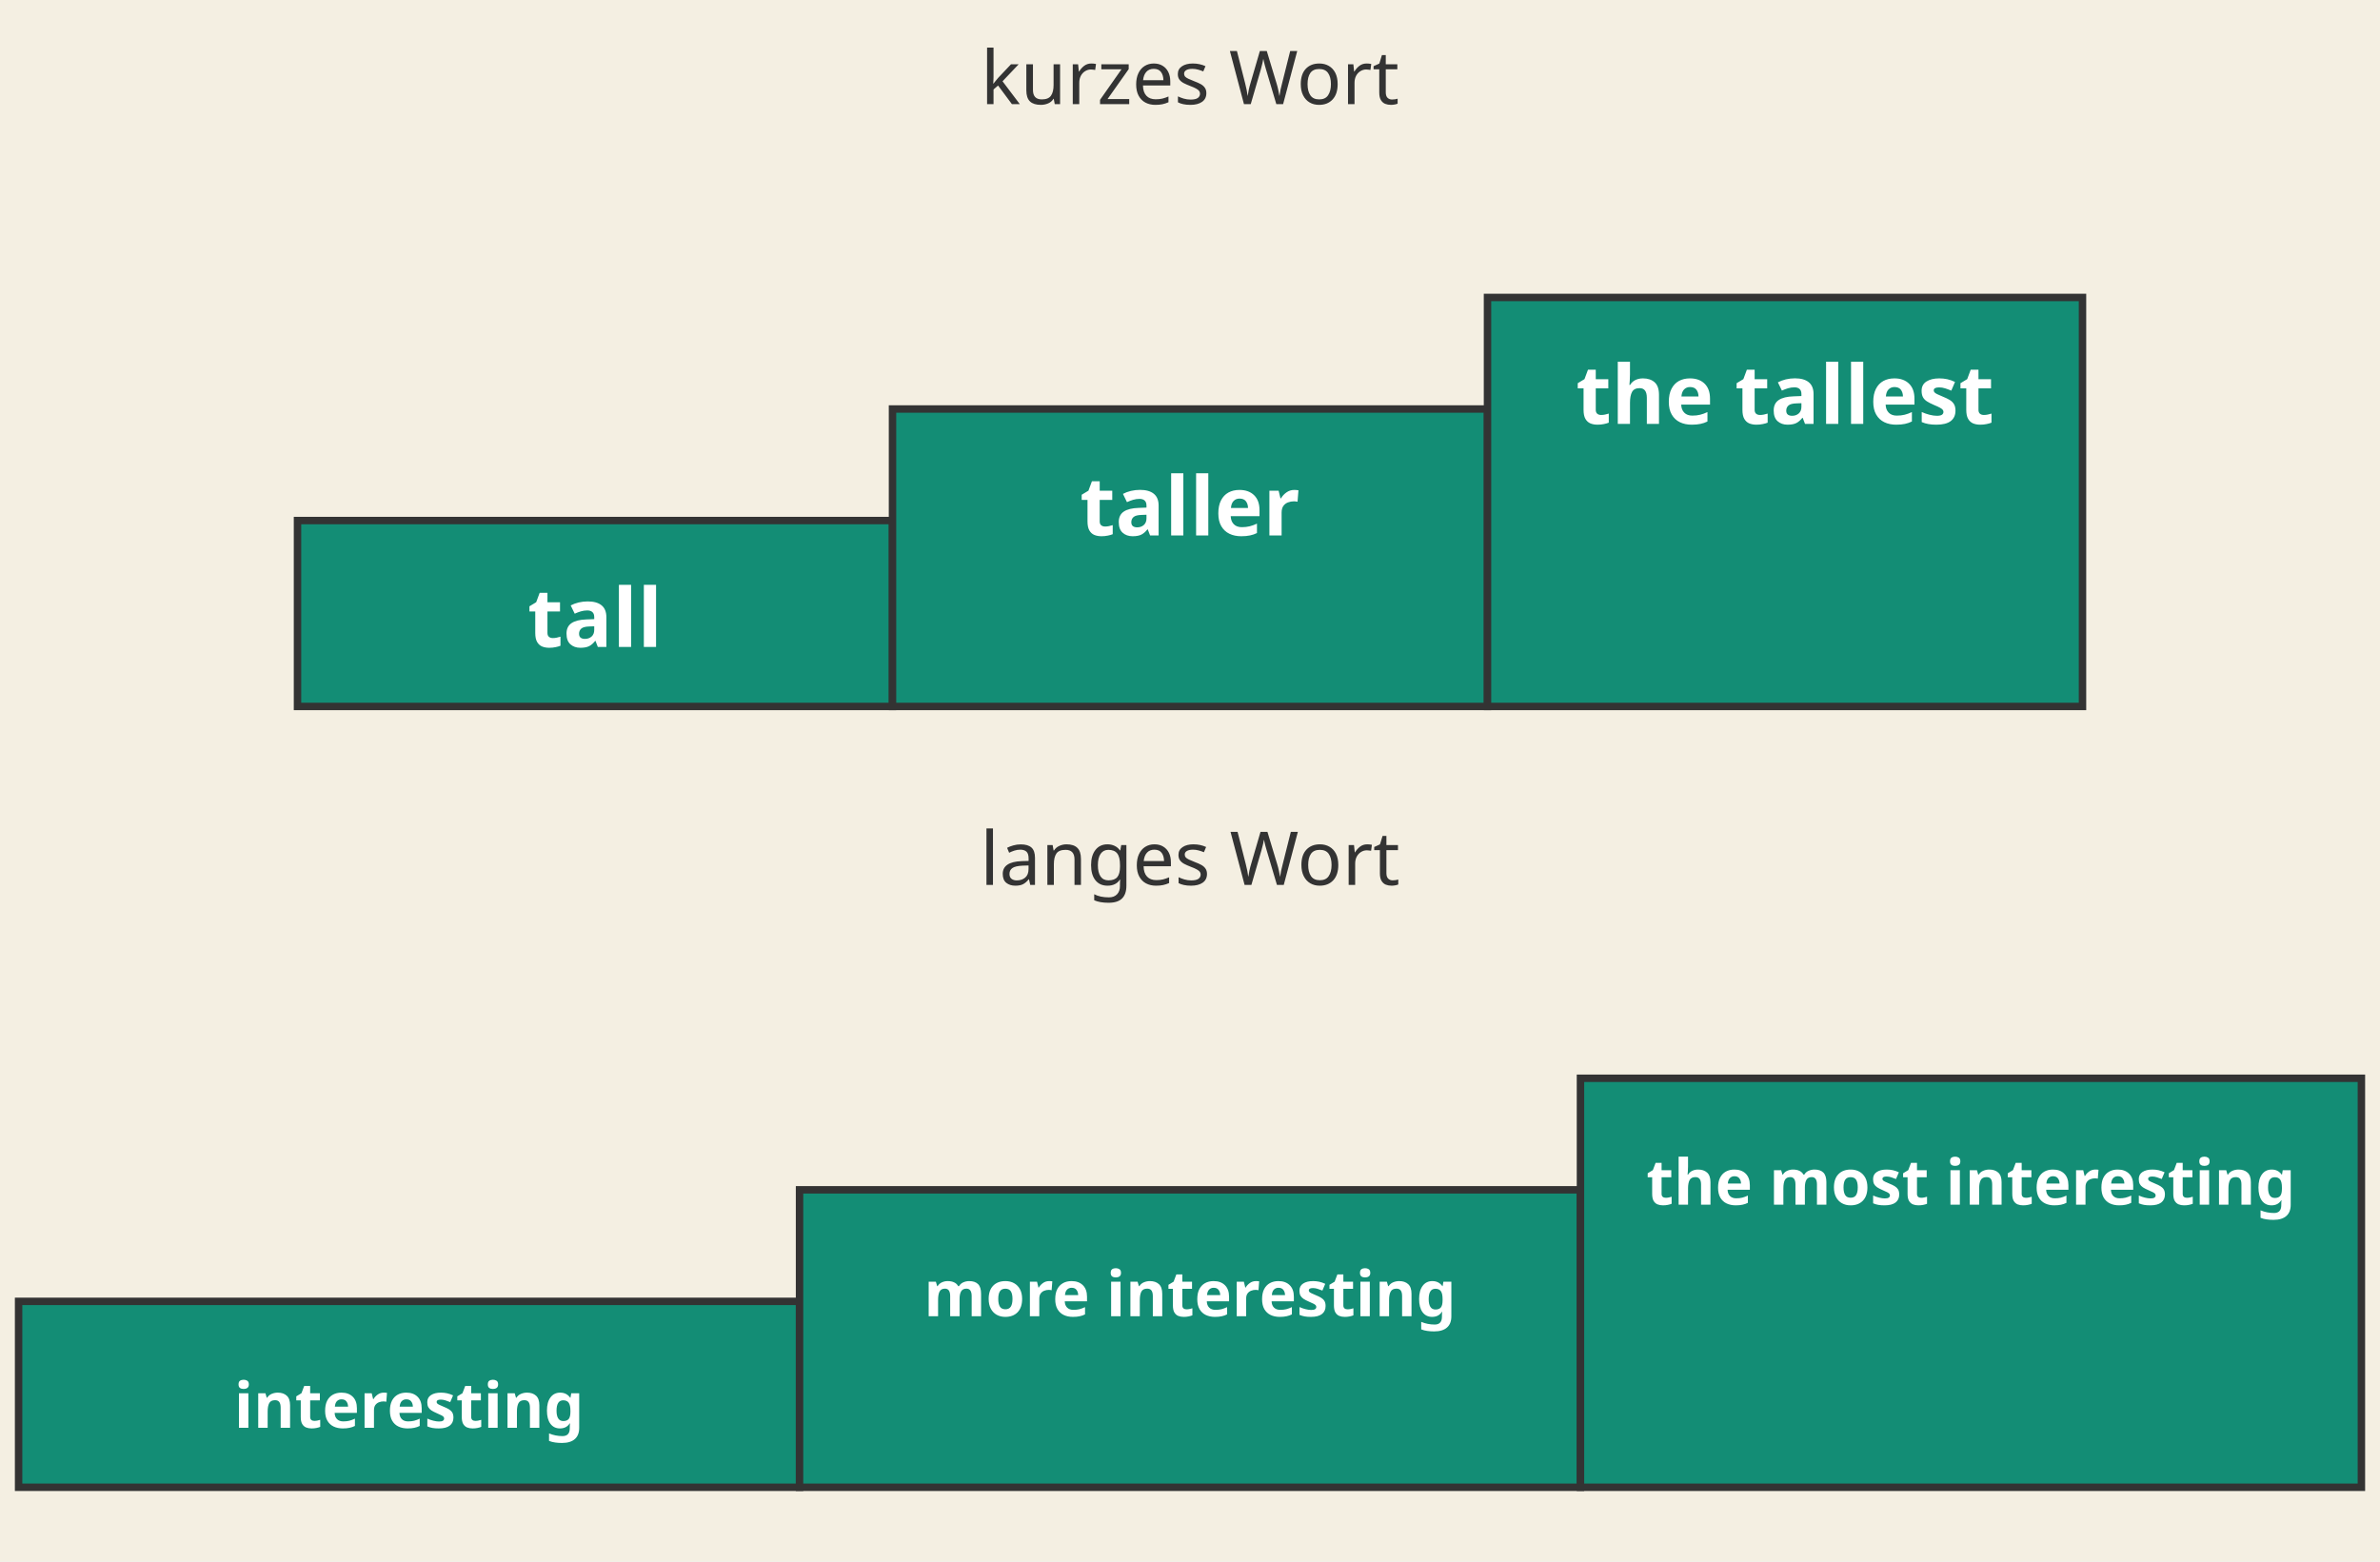
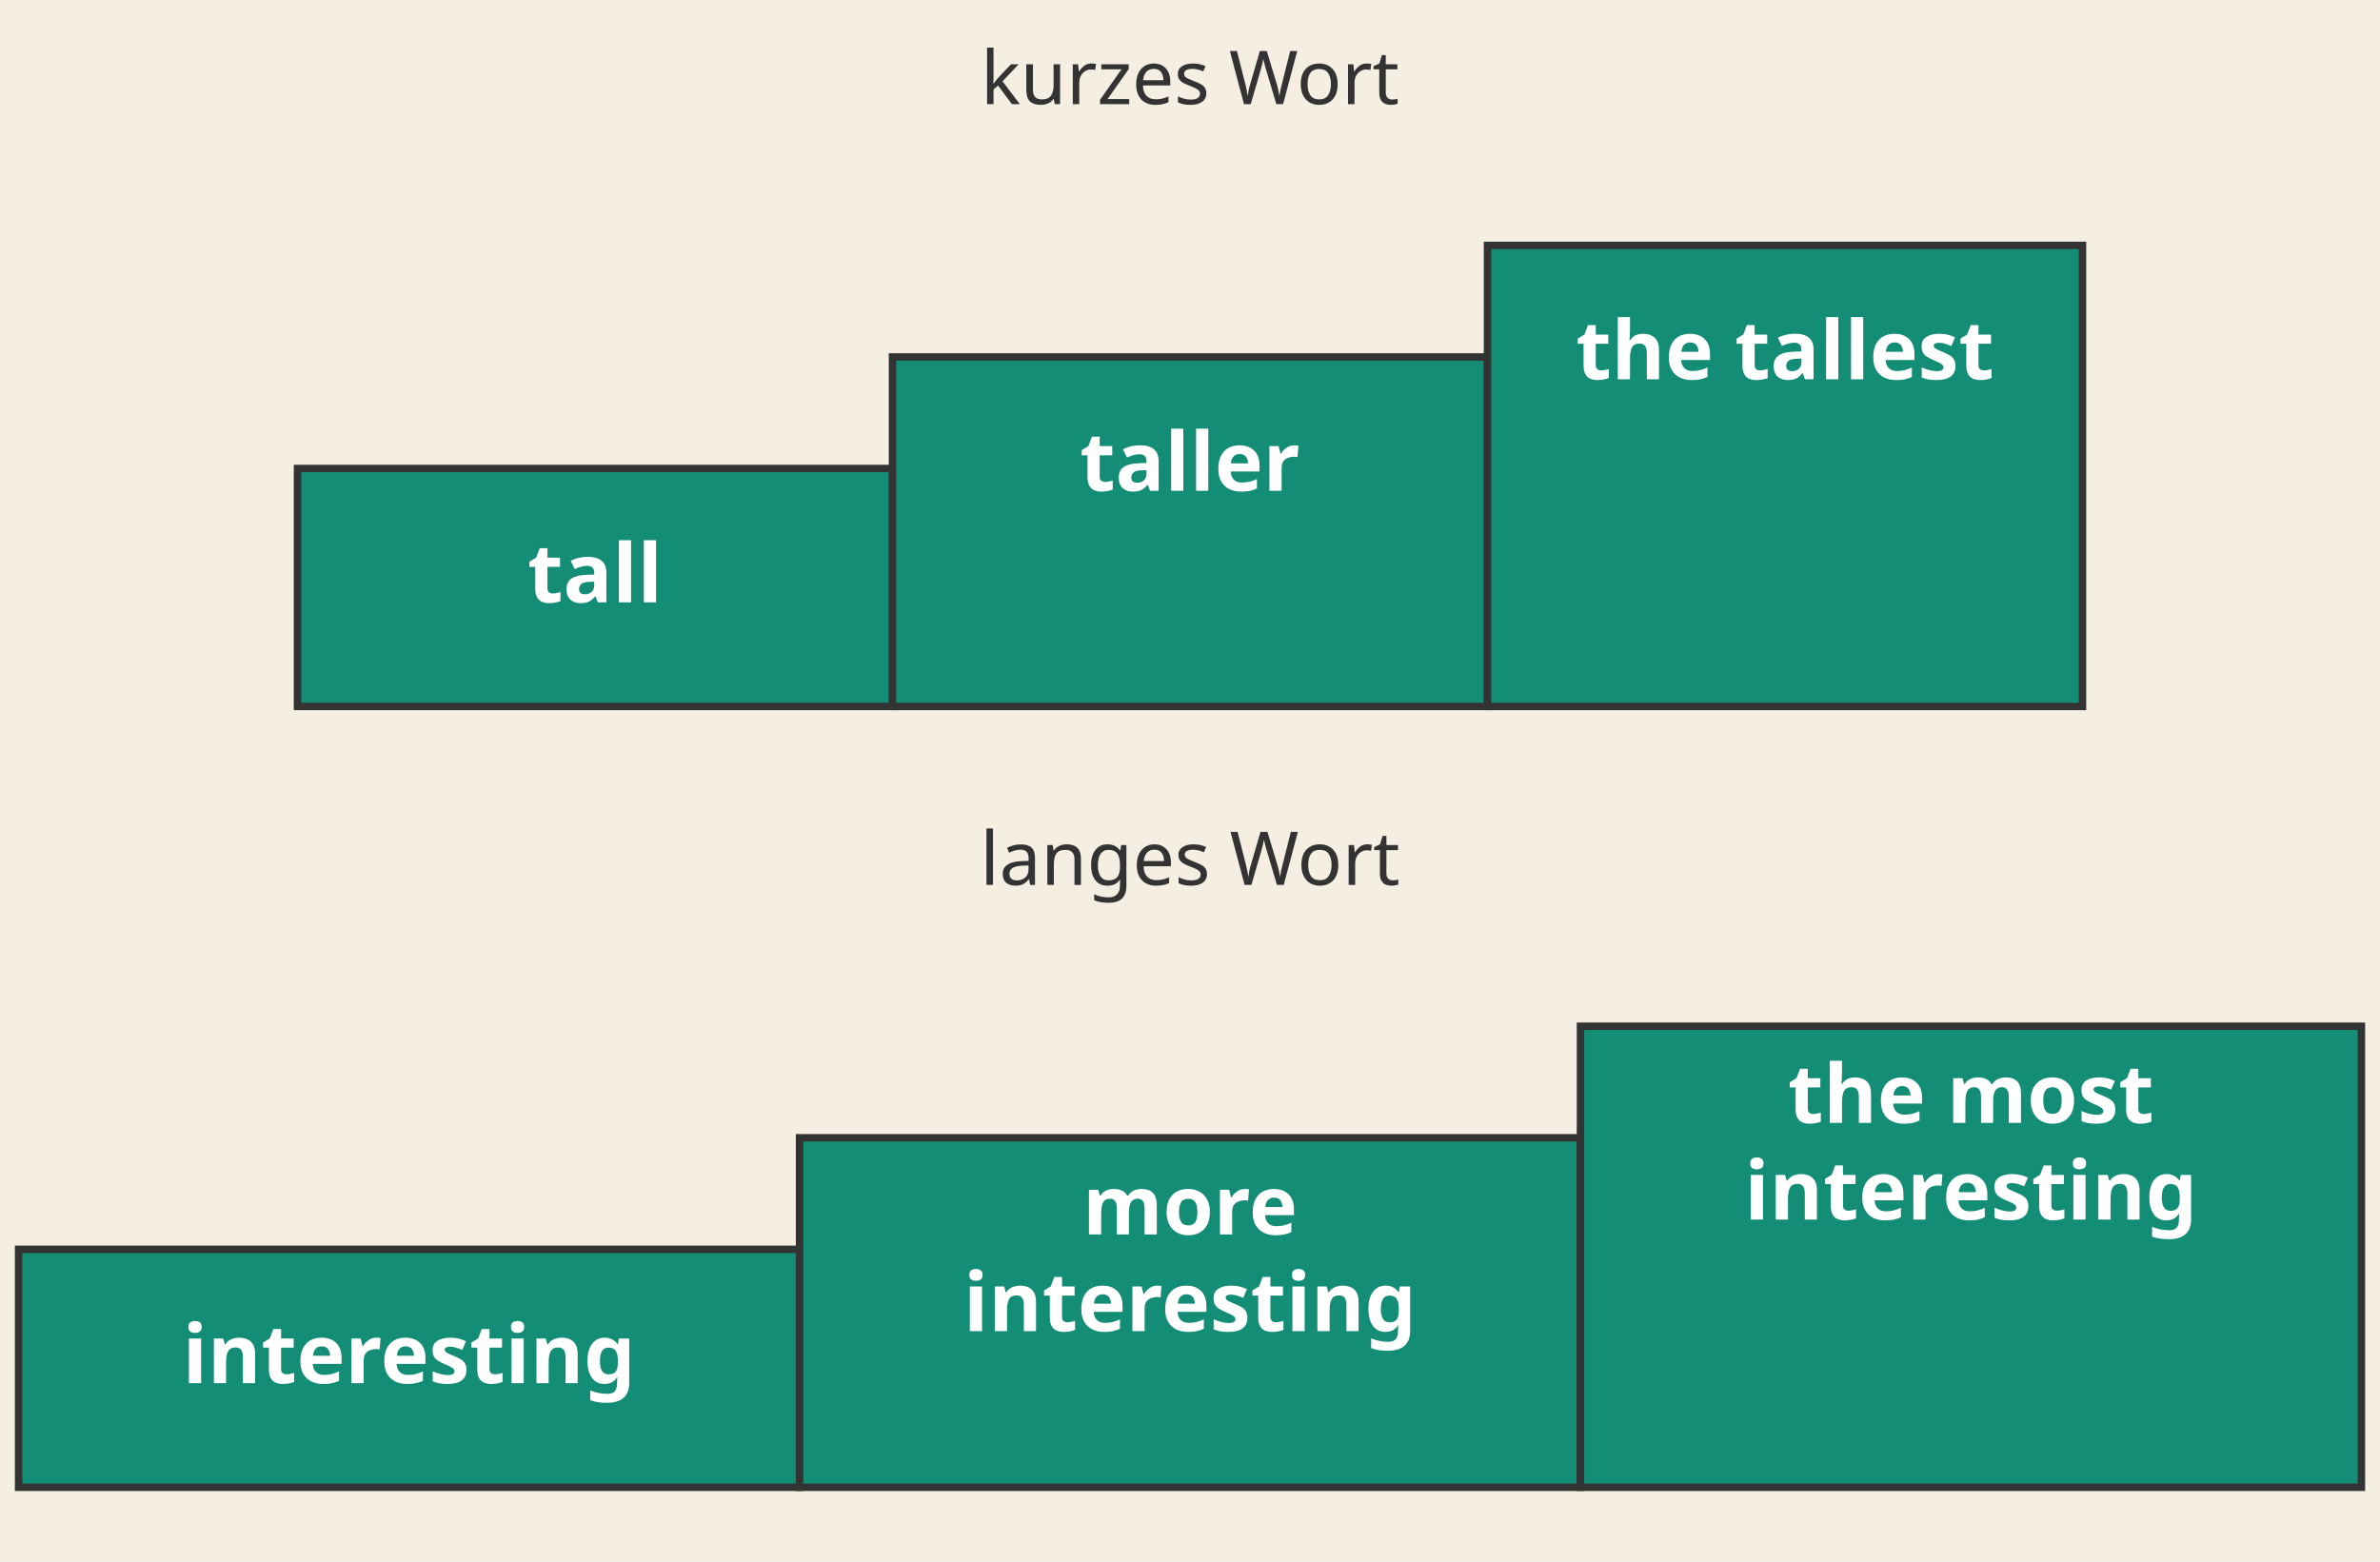
<svg xmlns="http://www.w3.org/2000/svg" viewBox="0 0 640 420" role="img">
  <defs>
    <g id="sophie" stroke="#333" stroke-width="2" stroke-linejoin="round" stroke-linecap="round">
      <path d="M14 168 C8 120 22 88 50 84 C78 88 92 120 86 168 C70 178 30 178 14 168 Z" fill="#3a9a5b" />
      <ellipse cx="50" cy="52" rx="30" ry="32" fill="#f3d2b3" />
      <path d="M18 54 Q14 14 50 12 Q86 14 82 54 Q80 34 62 28 Q40 36 22 40 Z" fill="#d9b45a" />
      <path d="M20 50 C10 70 12 96 22 108" fill="none" stroke="#d9b45a" stroke-width="8" />
      <path d="M80 50 C90 70 88 96 78 108" fill="none" stroke="#d9b45a" stroke-width="8" />
      <circle cx="40" cy="56" r="3" fill="#222" />
      <circle cx="60" cy="56" r="3" fill="#222" />
      <path d="M42 68 Q50 75 58 68" fill="none" />
    </g>
    <g id="ellie" stroke="#333" stroke-width="2" stroke-linejoin="round" stroke-linecap="round">
      <path d="M14 168 C8 120 22 88 50 84 C78 88 92 120 86 168 C70 178 30 178 14 168 Z" fill="#d33" />
      <ellipse cx="50" cy="52" rx="30" ry="32" fill="#f3d2b3" />
      <path d="M18 54 Q14 14 50 12 Q86 14 82 54 Q80 34 62 28 Q40 36 22 40 Z" fill="#b5501e" />
      <path d="M82 30 C104 34 108 70 92 90" fill="none" stroke="#b5501e" stroke-width="10" />
      <circle cx="40" cy="56" r="3" fill="#222" />
      <circle cx="60" cy="56" r="3" fill="#222" />
      <path d="M42 68 Q50 75 58 68" fill="none" />
    </g>
    <g id="peter" stroke="#333" stroke-width="2" stroke-linejoin="round" stroke-linecap="round">
      <path d="M14 168 C8 120 22 88 50 84 C78 88 92 120 86 168 C70 178 30 178 14 168 Z" fill="#e0b020" />
      <ellipse cx="50" cy="52" rx="30" ry="32" fill="#f3d2b3" />
      <path d="M18 54 Q14 14 50 12 Q86 14 82 54 Q80 34 62 28 Q40 36 22 40 Z" fill="#6b3f1e" />
      <circle cx="40" cy="56" r="3" fill="#222" />
      <circle cx="60" cy="56" r="3" fill="#222" />
      <path d="M40 66 Q50 78 60 66" fill="none" />
    </g>
    <g id="amir" stroke="#333" stroke-width="2" stroke-linejoin="round" stroke-linecap="round">
      <path d="M14 168 C8 120 22 88 50 84 C78 88 92 120 86 168 C70 178 30 178 14 168 Z" fill="#3a6fd8" />
      <ellipse cx="50" cy="54" rx="30" ry="32" fill="#c68f62" />
      <path d="M18 54 Q10 22 30 14 Q40 6 52 12 Q72 6 82 22 Q92 40 82 54 Q80 34 62 28 Q40 34 22 42 Z" fill="#222" />
      <circle cx="39" cy="57" r="8" fill="none" />
      <circle cx="61" cy="57" r="8" fill="none" />
      <path d="M47 57 L53 57" fill="none" />
      <circle cx="39" cy="57" r="2.5" fill="#222" />
      <circle cx="61" cy="57" r="2.5" fill="#222" />
      <path d="M42 70 Q50 77 58 70" fill="none" />
    </g>
  </defs>
  <rect width="640" height="420" fill="#f4efe2" />
  <text x="320" y="28" text-anchor="middle" font-family="sans-serif" font-size="20" font-weight="normal" fill="#333">kurzes Wort</text>
-   <rect x="80" y="140" width="160" height="50" fill="#138d75" stroke="#333" stroke-width="2" />
-   <text x="160.0" y="174" text-anchor="middle" font-family="sans-serif" font-size="22" font-weight="bold" fill="#fff">tall</text>
-   <rect x="240" y="110" width="160" height="80" fill="#138d75" stroke="#333" stroke-width="2" />
-   <text x="320.0" y="144" text-anchor="middle" font-family="sans-serif" font-size="22" font-weight="bold" fill="#fff">taller</text>
-   <rect x="400" y="80" width="160" height="110" fill="#138d75" stroke="#333" stroke-width="2" />
-   <text x="480.0" y="114" text-anchor="middle" font-family="sans-serif" font-size="22" font-weight="bold" fill="#fff">the tallest</text>
+   <rect x="80" y="126" width="160" height="64" fill="#138d75" stroke="#333" stroke-width="2" />
+   <text x="160.0" y="162" text-anchor="middle" font-family="sans-serif" font-size="22" font-weight="bold" fill="#fff">tall</text>
+   <rect x="240" y="96" width="160" height="94" fill="#138d75" stroke="#333" stroke-width="2" />
+   <text x="320.0" y="132" text-anchor="middle" font-family="sans-serif" font-size="22" font-weight="bold" fill="#fff">taller</text>
+   <rect x="400" y="66" width="160" height="124" fill="#138d75" stroke="#333" stroke-width="2" />
+   <text x="480.0" y="102" text-anchor="middle" font-family="sans-serif" font-size="22" font-weight="bold" fill="#fff">the tallest</text>
  <text x="320" y="238" text-anchor="middle" font-family="sans-serif" font-size="20" font-weight="normal" fill="#333">langes Wort</text>
-   <rect x="5" y="350" width="210" height="50" fill="#138d75" stroke="#333" stroke-width="2" />
-   <text x="110.0" y="384" text-anchor="middle" font-family="sans-serif" font-size="17" font-weight="bold" fill="#fff">interesting</text>
-   <rect x="215" y="320" width="210" height="80" fill="#138d75" stroke="#333" stroke-width="2" />
-   <text x="320.0" y="354" text-anchor="middle" font-family="sans-serif" font-size="17" font-weight="bold" fill="#fff">more interesting</text>
-   <rect x="425" y="290" width="210" height="110" fill="#138d75" stroke="#333" stroke-width="2" />
-   <text x="530.0" y="324" text-anchor="middle" font-family="sans-serif" font-size="17" font-weight="bold" fill="#fff">the most interesting</text>
+   <rect x="5" y="336" width="210" height="64" fill="#138d75" stroke="#333" stroke-width="2" />
+   <text x="110.0" y="372" text-anchor="middle" font-family="sans-serif" font-size="22" font-weight="bold" fill="#fff">interesting</text>
+   <rect x="215" y="306" width="210" height="94" fill="#138d75" stroke="#333" stroke-width="2" />
+   <text x="320.0" y="332" text-anchor="middle" font-family="sans-serif" font-size="22" font-weight="bold" fill="#fff">more</text>
+   <text x="320.0" y="358" text-anchor="middle" font-family="sans-serif" font-size="22" font-weight="bold" fill="#fff">interesting</text>
+   <rect x="425" y="276" width="210" height="124" fill="#138d75" stroke="#333" stroke-width="2" />
+   <text x="530.0" y="302" text-anchor="middle" font-family="sans-serif" font-size="22" font-weight="bold" fill="#fff">the most</text>
+   <text x="530.0" y="328" text-anchor="middle" font-family="sans-serif" font-size="22" font-weight="bold" fill="#fff">interesting</text>
</svg>
